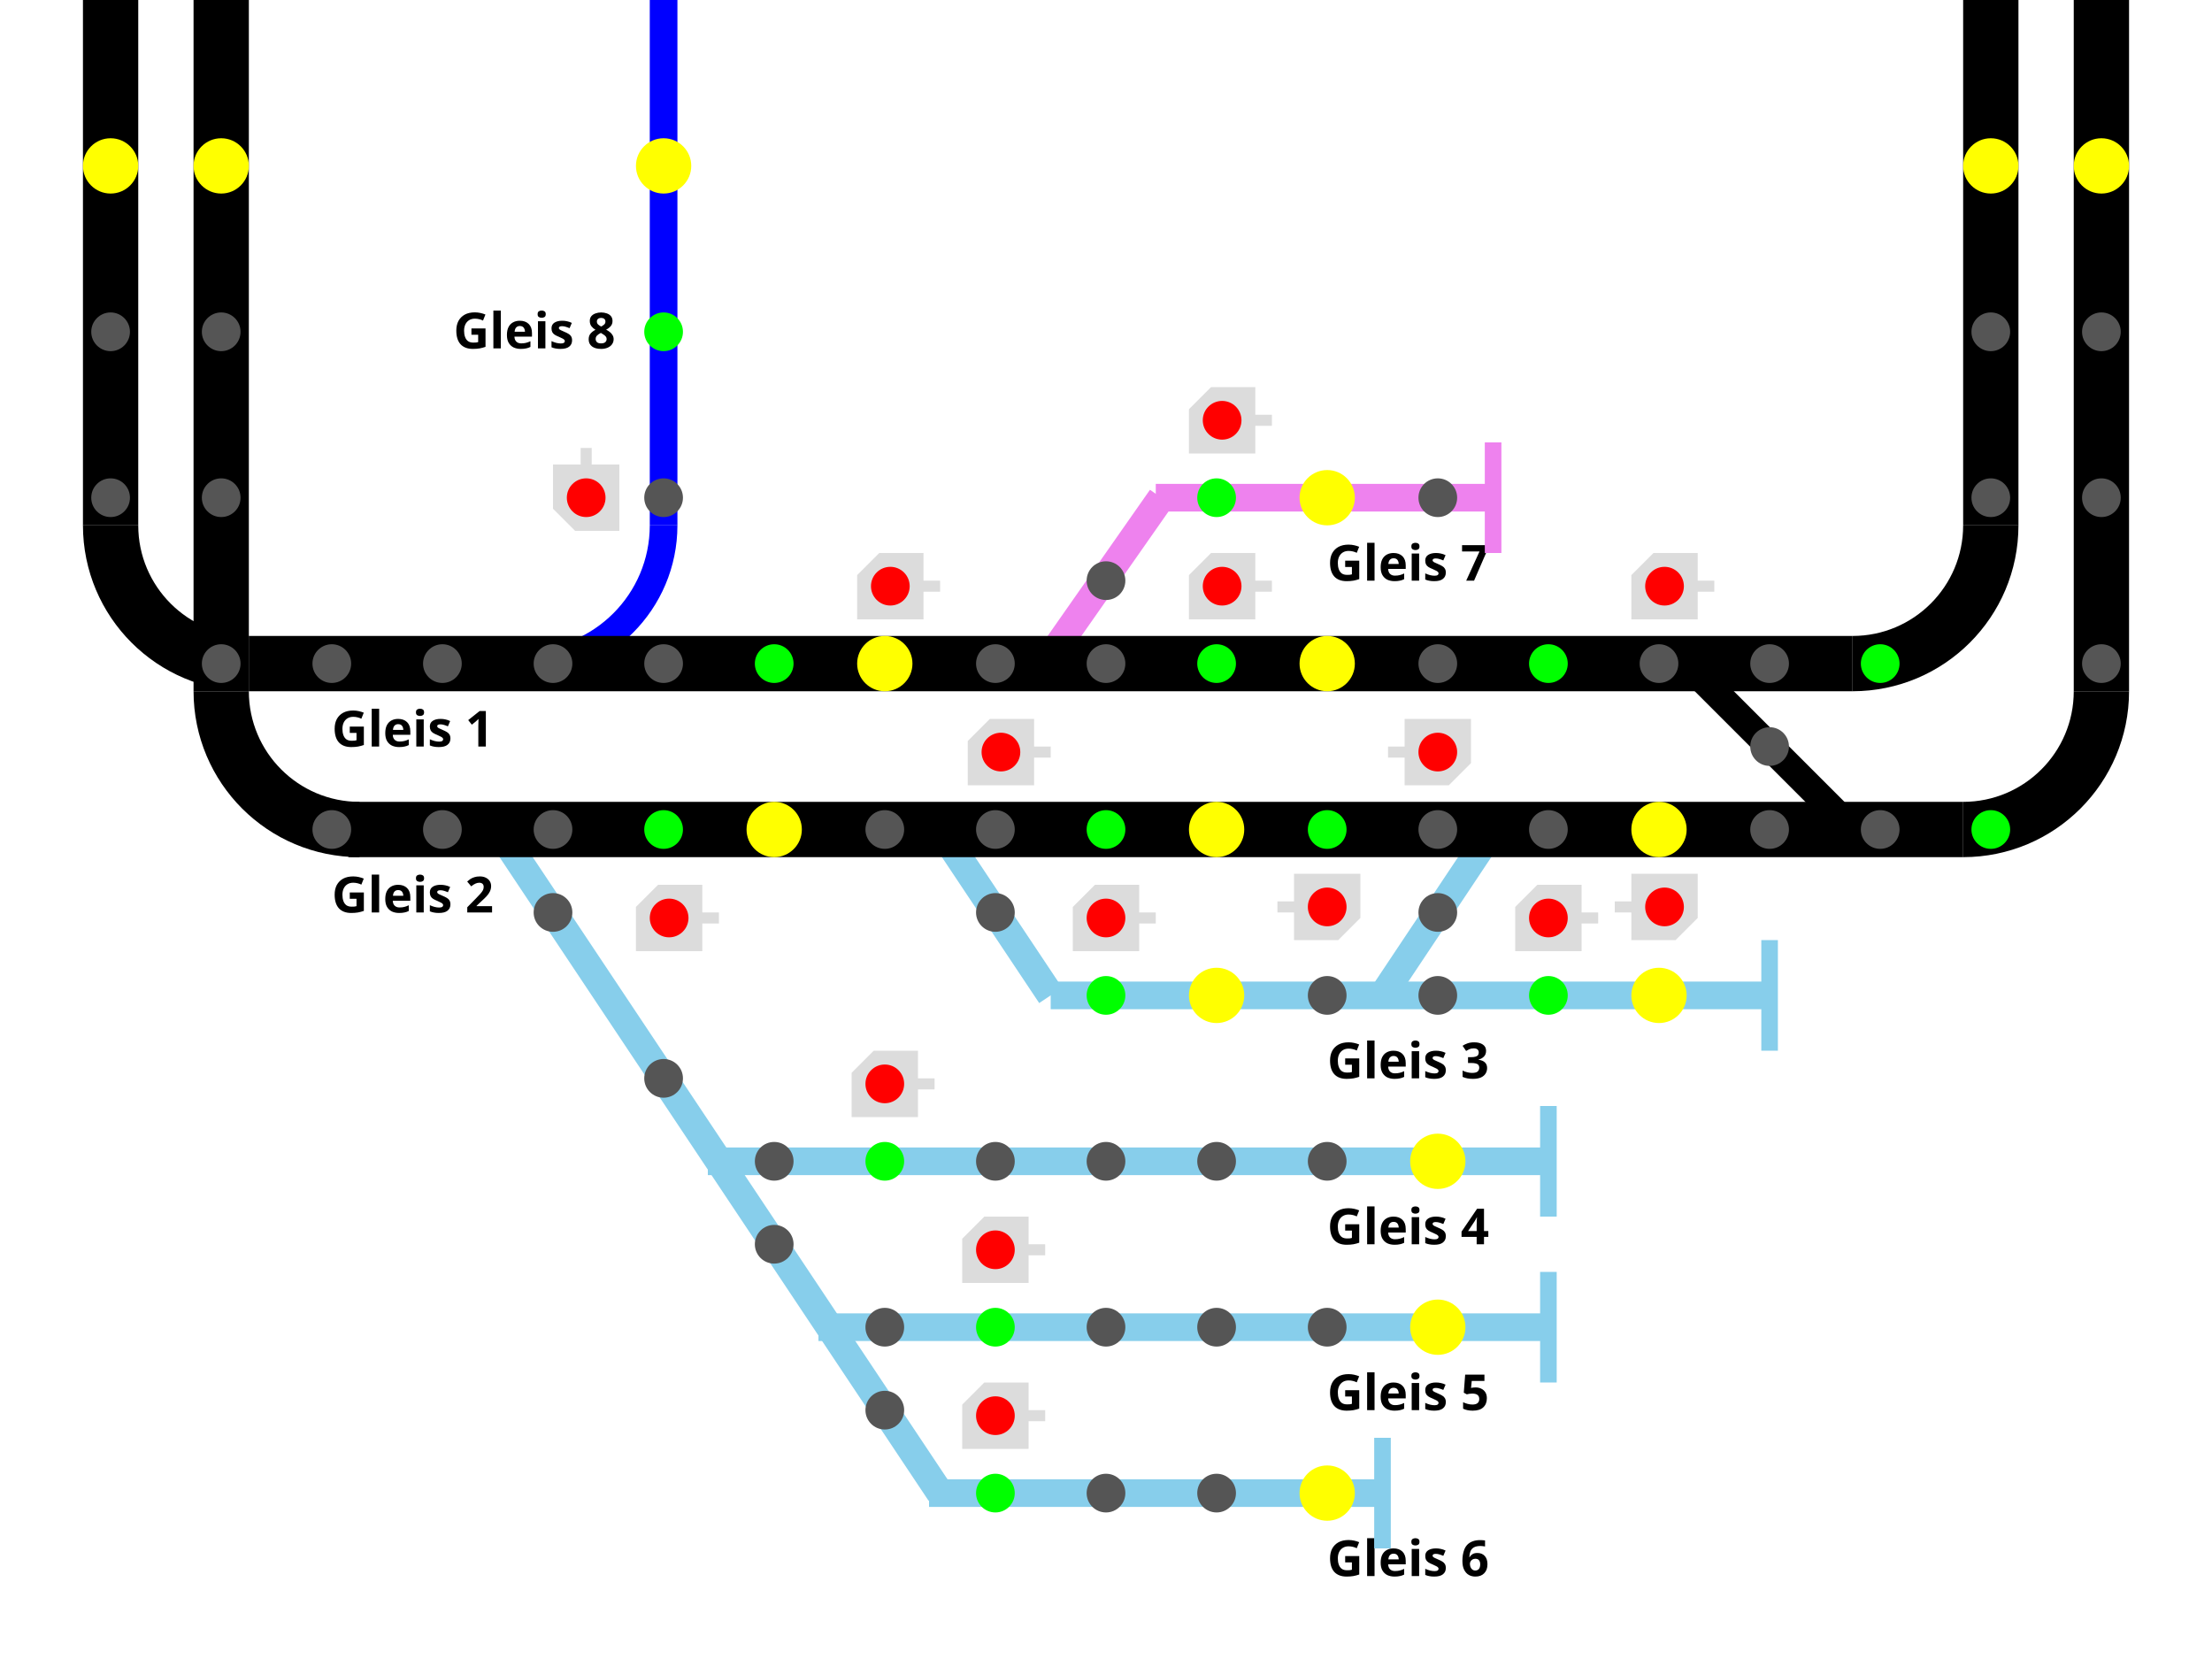
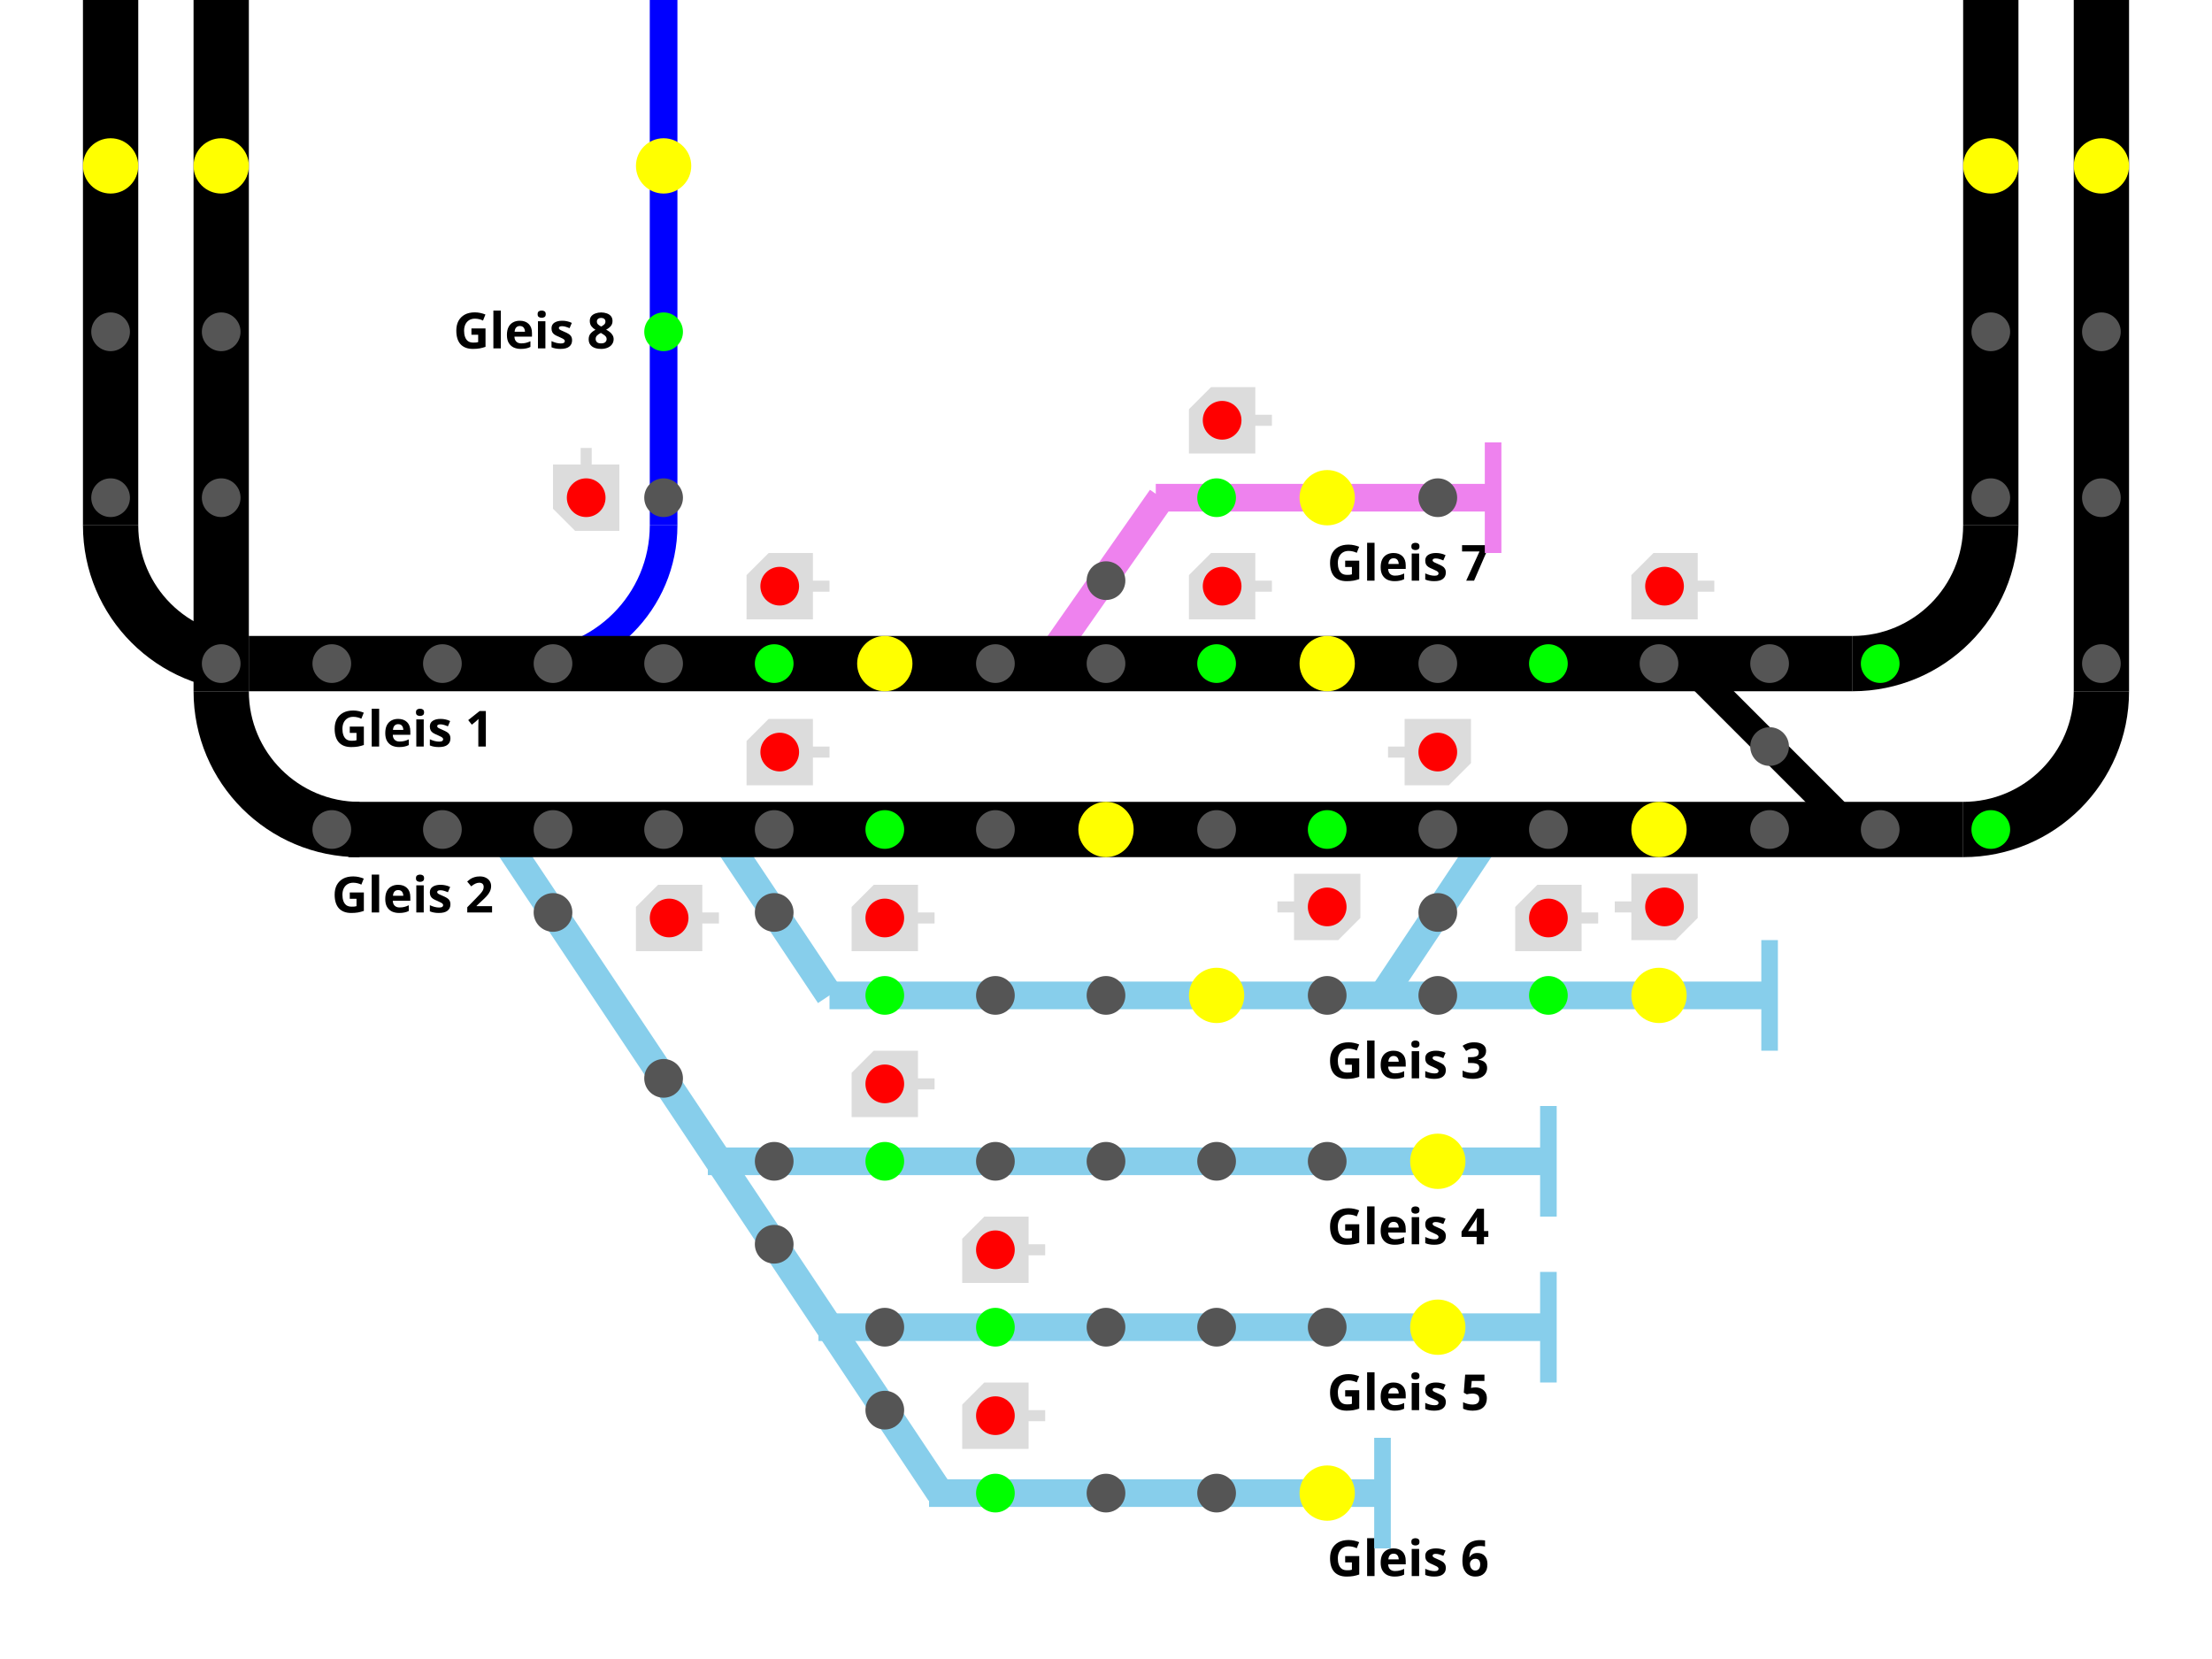
<svg id="south" width="400" height="300">
  <style>

	g.powered circle.route {
		fill: #fb0 !important
	}
	
	g.unpowered circle.route {
		fill: #555;
		r : 3.5px;
	}

	/* As in power pack*/
	circle.pack {
		cursor: pointer;
		fill: yellow;
		r : 5px;
	}

	/* manual override push buttons to move switch */
	circle.manual {
		r : 3.5px;
		fill : lime
	}

	/* defaults to diverge */
	g.signal circle {
		fill : red
	}
	
	g.go circle {
		fill : yellowgreen
	}
	
	.small {
		font: 7px sans-serif;
	}
	.heavy {
		font: bold 9px sans-serif;
	}

	circle.twtade {
		fill:black
	}
	</style>
  <defs>
    <g id="signal" class="signal">
      <polygon points="0,12 12,12      12,7 15,7 15,5 12,5      12,0 4,0 0,4" fill="gainsboro" />
      <circle cx="6" cy="6" r="3.5" />
    </g>
    <g id="signal180" transform="rotate(180)" class="signal">
      <polygon points="0,12 12,12      12,7 15,7 15,5 12,5      12,0 4,0 0,4" fill="gainsboro" />
      <circle cx="6" cy="6" r="3.5" />
    </g>
    <g id="signal270" transform="rotate(270)" class="signal">
      <polygon points="0,12 12,12      12,7 15,7 15,5 12,5      12,0 4,0 0,4" fill="gainsboro" />
      <circle cx="6" cy="6" r="3.5" />
    </g>
  </defs>
  <text x="60" y="135" class="heavy">Gleis 1</text>
  <text x="60" y="165" class="heavy">Gleis 2</text>
  <text x="240" y="195" class="heavy">Gleis 3</text>
  <text x="240" y="225" class="heavy">Gleis 4</text>
  <text x="240" y="255" class="heavy">Gleis 5</text>
  <text x="240" y="285" class="heavy">Gleis 6</text>
  <text x="240" y="105" class="heavy">Gleis 7</text>
  <text x="82" y="63" class="heavy">Gleis 8</text>
  <line x1="209" y1="90" x2="270" y2="90" stroke="violet" stroke-width="5" />
  <line x1="189" y1="120" x2="210" y2="90" stroke="violet" stroke-width="5" />
-   <line x1="170" y1="150" x2="190" y2="180" stroke="skyblue" stroke-width="5" />
+   <line x1="130" y1="150" x2="150" y2="180" stroke="skyblue" stroke-width="5" />
  <line x1="270" y1="150" x2="250" y2="180" stroke="skyblue" stroke-width="5" />
-   <line x1="190" y1="180" x2="320" y2="180" stroke="skyblue" stroke-width="5" />
+   <line x1="150" y1="180" x2="320" y2="180" stroke="skyblue" stroke-width="5" />
  <line x1="335" y1="150" x2="305" y2="120" stroke="black" stroke-width="5" />
  <line x1="90" y1="150" x2="170" y2="270" stroke="skyblue" stroke-width="5" />
  <line x1="128" y1="210" x2="280" y2="210" stroke="skyblue" stroke-width="5" />
  <line x1="148" y1="240" x2="280" y2="240" stroke="skyblue" stroke-width="5" />
  <line x1="168" y1="270" x2="250" y2="270" stroke="skyblue" stroke-width="5" />
  <path d="M120,95 a25,25 0 0,1 -25,25" fill="none" stroke="blue" stroke-width="5" />
  <line x1="120" y1="0" x2="120" y2="95" stroke="blue" stroke-width="5" />
  <line x1="20" y1="0" x2="20" y2="95" stroke="black" stroke-width="10" />
  <path d="M45,120 a25,25 0 0,1 -25,-25" fill="none" stroke="black" stroke-width="10" />
  <line x1="45" y1="120" x2="335" y2="120" stroke="black" stroke-width="10" />
  <path d="M360,95 a25,25 0 0,1 -25,25" fill="none" stroke="black" stroke-width="10" />
  <line x1="360" y1="0" x2="360" y2="95" stroke="black" stroke-width="10" />
  <line x1="40" y1="0" x2="40" y2="125" stroke="black" stroke-width="10" />
  <path d="M65,150 a25,25 0 0,1 -25,-25" fill="none" stroke="black" stroke-width="10" />
  <line x1="63" y1="150" x2="355" y2="150" stroke="black" stroke-width="10" />
  <path d="M380,125 a25,25 0 0,1 -25,25" fill="none" stroke="black" stroke-width="10" />
  <line x1="380" y1="0" x2="380" y2="125" stroke="black" stroke-width="10" />
  <line x1="270" y1="80" x2="270" y2="100" stroke="violet" stroke-width="3" />
  <line x1="320" y1="170" x2="320" y2="190" stroke="skyblue" stroke-width="3" />
  <line x1="280" y1="200" x2="280" y2="220" stroke="skyblue" stroke-width="3" />
  <line x1="280" y1="230" x2="280" y2="250" stroke="skyblue" stroke-width="3" />
  <line x1="250" y1="260" x2="250" y2="280" stroke="skyblue" stroke-width="3" />
  <g id="gleis1_1" class="unpowered">
    <circle cx="20" cy="30" class="pack" />
    <circle cx="20" cy="60" class="route" />
    <circle cx="20" cy="90" class="route" />
    <circle cx="60" cy="120" class="route" />
    <circle cx="80" cy="120" class="route" />
    <circle cx="100" cy="120" class="route" />
  </g>
  <g id="gleis1_2" class="unpowered">
    <circle cx="120" cy="120" class="route" />
    <circle cx="140" cy="120" class="manual" />
    <circle cx="160" cy="120" class="pack" />
    <circle cx="180" cy="120" class="route" />
-     <use x="155" y="100" href="#signal" />
+     <use x="135" y="100" href="#signal" />
  </g>
  <g id="gleis1_3" class="unpowered">
    <circle cx="200" cy="120" class="route" />
    <circle cx="220" cy="120" class="manual" />
    <circle cx="240" cy="120" class="pack" />
    <circle cx="260" cy="120" class="route" />
    <circle cx="280" cy="120" class="manual" />
    <circle cx="300" cy="120" class="route" />
    <use x="215" y="100" href="#signal" />
    <use x="266" y="142" href="#signal180" />
  </g>
  <g id="gleis1_4" class="unpowered">
    <circle cx="320" cy="120" class="route" />
    <circle cx="340" cy="120" class="manual" />
    <circle cx="360" cy="90" class="route" />
    <circle cx="360" cy="60" class="route" />
    <circle cx="360" cy="30" class="pack" />
    <use x="295" y="100" href="#signal" />
  </g>
  <g id="gleis12" class="unpowered">
    <circle cx="320" cy="135" class="route" />
  </g>
  <g id="gleis2_1" class="unpowered">
    <circle cx="40" cy="30" class="pack" />
    <circle cx="40" cy="60" class="route" />
    <circle cx="40" cy="90" class="route" />
    <circle cx="40" cy="120" class="route" />
    <circle cx="60" cy="150" class="route" />
    <circle cx="80" cy="150" class="route" />
  </g>
  <g id="gleis2_2" class="unpowered">
    <circle cx="100" cy="150" class="route" />
-     <circle cx="120" cy="150" class="manual" />
-     <circle cx="140" cy="150" class="pack" />
-     <circle cx="160" cy="150" class="route" />
+     <circle cx="120" cy="150" class="route" />
    <use x="115" y="160" href="#signal" />
  </g>
  <g id="gleis2_3" class="unpowered">
+     <circle cx="140" cy="150" class="route" />
+     <circle cx="160" cy="150" class="manual" />
    <circle cx="180" cy="150" class="route" />
-     <circle cx="200" cy="150" class="manual" />
-     <circle cx="220" cy="150" class="pack" />
+     <circle cx="200" cy="150" class="pack" />
+     <circle cx="220" cy="150" class="route" />
    <circle cx="240" cy="150" class="manual" />
    <circle cx="260" cy="150" class="route" />
-     <use x="175" y="130" href="#signal" />
+     <use x="135" y="130" href="#signal" />
    <use x="246" y="170" href="#signal180" />
  </g>
  <g id="gleis2_4" class="unpowered">
    <circle cx="280" cy="150" class="route" />
    <circle cx="300" cy="150" class="pack" />
    <circle cx="320" cy="150" class="route" />
    <use x="307" y="170" href="#signal180" />
  </g>
  <g id="gleis2_5" class="unpowered">
    <circle cx="340" cy="150" class="route" />
    <circle cx="360" cy="150" class="manual" />
    <circle cx="380" cy="120" class="route" />
    <circle cx="380" cy="90" class="route" />
    <circle cx="380" cy="60" class="route" />
    <circle cx="380" cy="30" class="pack" />
  </g>
  <g id="gleis3_1" class="unpowered">
-     <circle cx="180" cy="165" class="route" />
-     <circle cx="200" cy="180" class="manual" />
+     <circle cx="140" cy="165" class="route" />
+     <circle cx="160" cy="180" class="manual" />
+     <circle cx="180" cy="180" class="route" />
+     <circle cx="200" cy="180" class="route" />
    <circle cx="220" cy="180" class="pack" />
    <circle cx="240" cy="180" class="route" />
-     <use x="194" y="160" href="#signal" />
+     <use x="154" y="160" href="#signal" />
  </g>
  <g id="gleis32" class="unpowered">
    <circle cx="260" cy="165" class="route" />
  </g>
  <g id="gleis3_2" class="unpowered">
    <circle cx="260" cy="180" class="route" />
    <circle cx="280" cy="180" class="manual" />
    <circle cx="300" cy="180" class="pack" />
    <use x="274" y="160" href="#signal" />
  </g>
  <g id="gleis4_1" class="unpowered">
    <circle cx="140" cy="210" class="route" />
    <circle cx="160" cy="210" class="manual" />
    <circle cx="180" cy="210" class="route" />
    <circle cx="200" cy="210" class="route" />
    <circle cx="220" cy="210" class="route" />
    <circle cx="240" cy="210" class="route" />
    <circle cx="260" cy="210" class="pack" />
    <use x="154" y="190" href="#signal" />
  </g>
  <g id="gleis5_1" class="unpowered">
    <circle cx="160" cy="240" class="route" />
    <circle cx="180" cy="240" class="manual" />
    <circle cx="200" cy="240" class="route" />
    <circle cx="220" cy="240" class="route" />
    <circle cx="240" cy="240" class="route" />
    <circle cx="260" cy="240" class="pack" />
    <use x="174" y="220" href="#signal" />
  </g>
  <g id="gleis6_1" class="unpowered">
    <circle cx="100" cy="165" class="route" />
    <circle cx="120" cy="195" class="route" />
  </g>
  <g id="gleis6_2" class="unpowered">
    <circle cx="140" cy="225" class="route" />
  </g>
  <g id="gleis6_3" class="unpowered">
    <circle cx="160" cy="255" class="route" />
    <circle cx="180" cy="270" class="manual" />
    <circle cx="200" cy="270" class="route" />
    <circle cx="220" cy="270" class="route" />
    <circle cx="240" cy="270" class="pack" />
    <use x="174" y="250" href="#signal" />
  </g>
  <g id="gleis7_1" class="unpowered">
    <circle cx="220" cy="90" class="manual" />
    <circle cx="200" cy="105" class="route" />
    <circle cx="240" cy="90" class="pack" />
    <circle cx="260" cy="90" class="route" />
    <use x="215" y="70" href="#signal" />
  </g>
  <g id="gleis8_1" class="unpowered">
    <circle cx="120" cy="30" class="pack" />
    <circle cx="120" cy="60" class="manual" />
    <circle cx="120" cy="90" class="route" />
    <use x="100" y="96" href="#signal270" />
  </g>
</svg>
